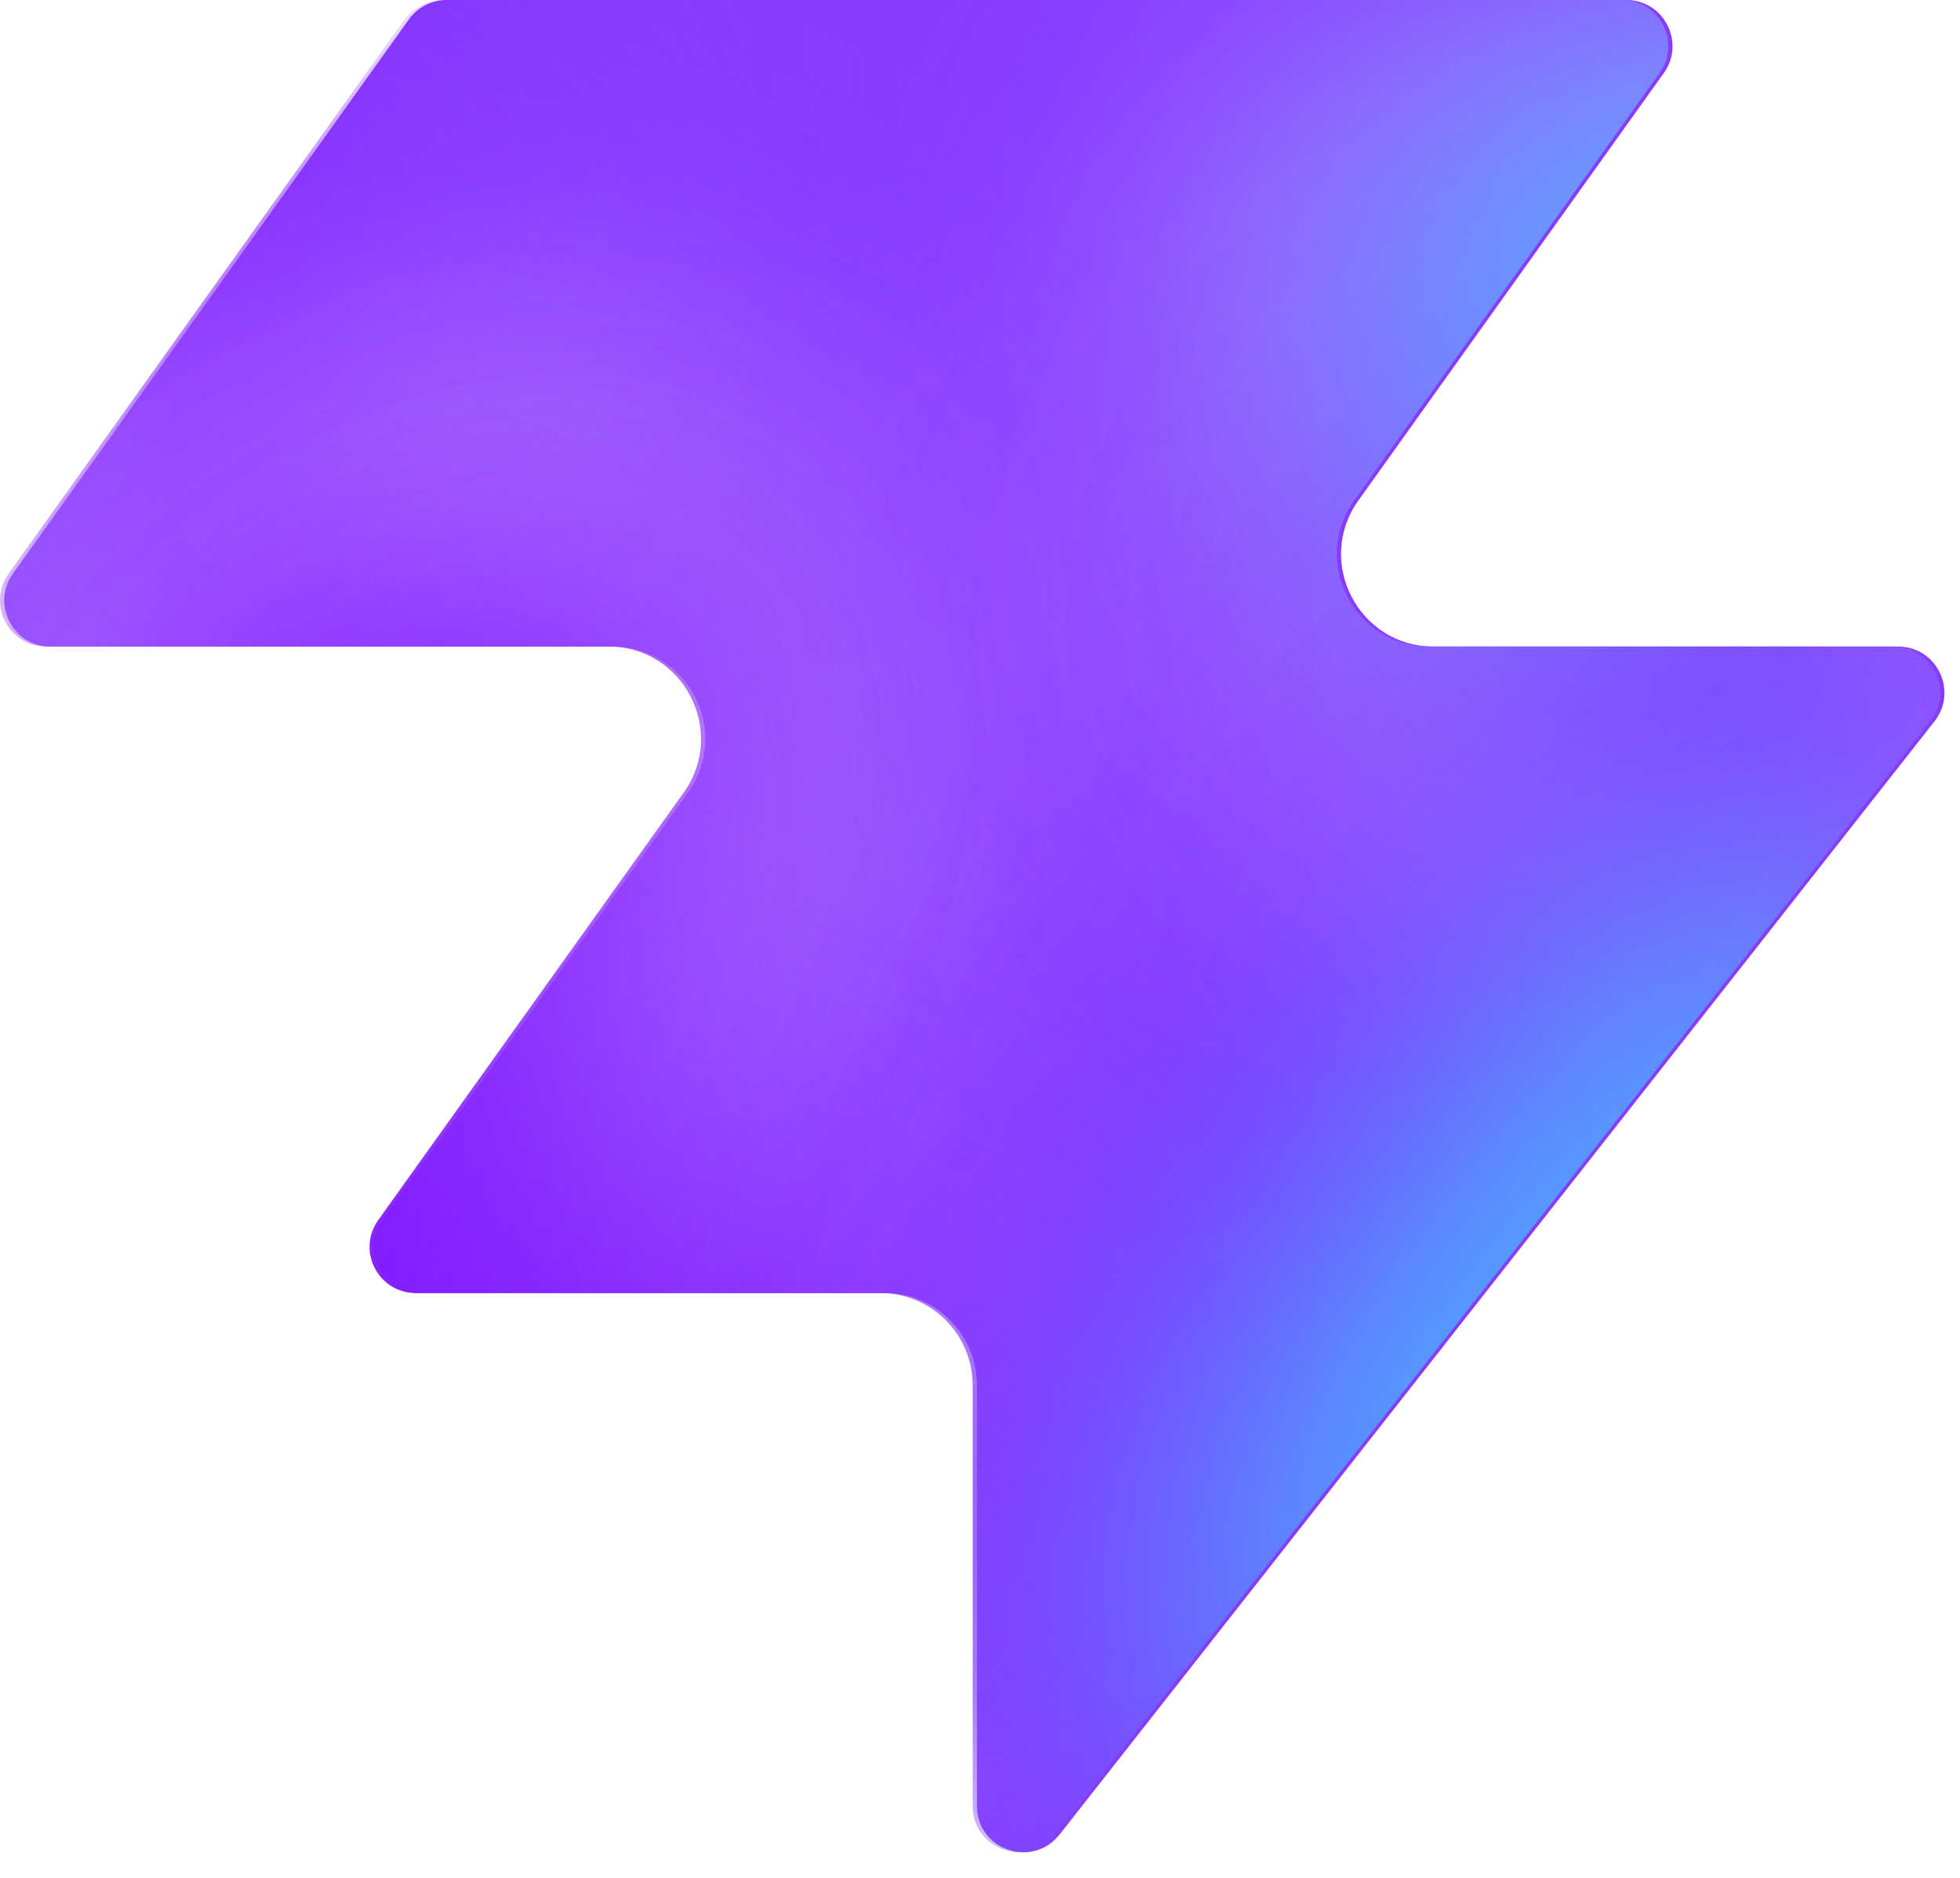
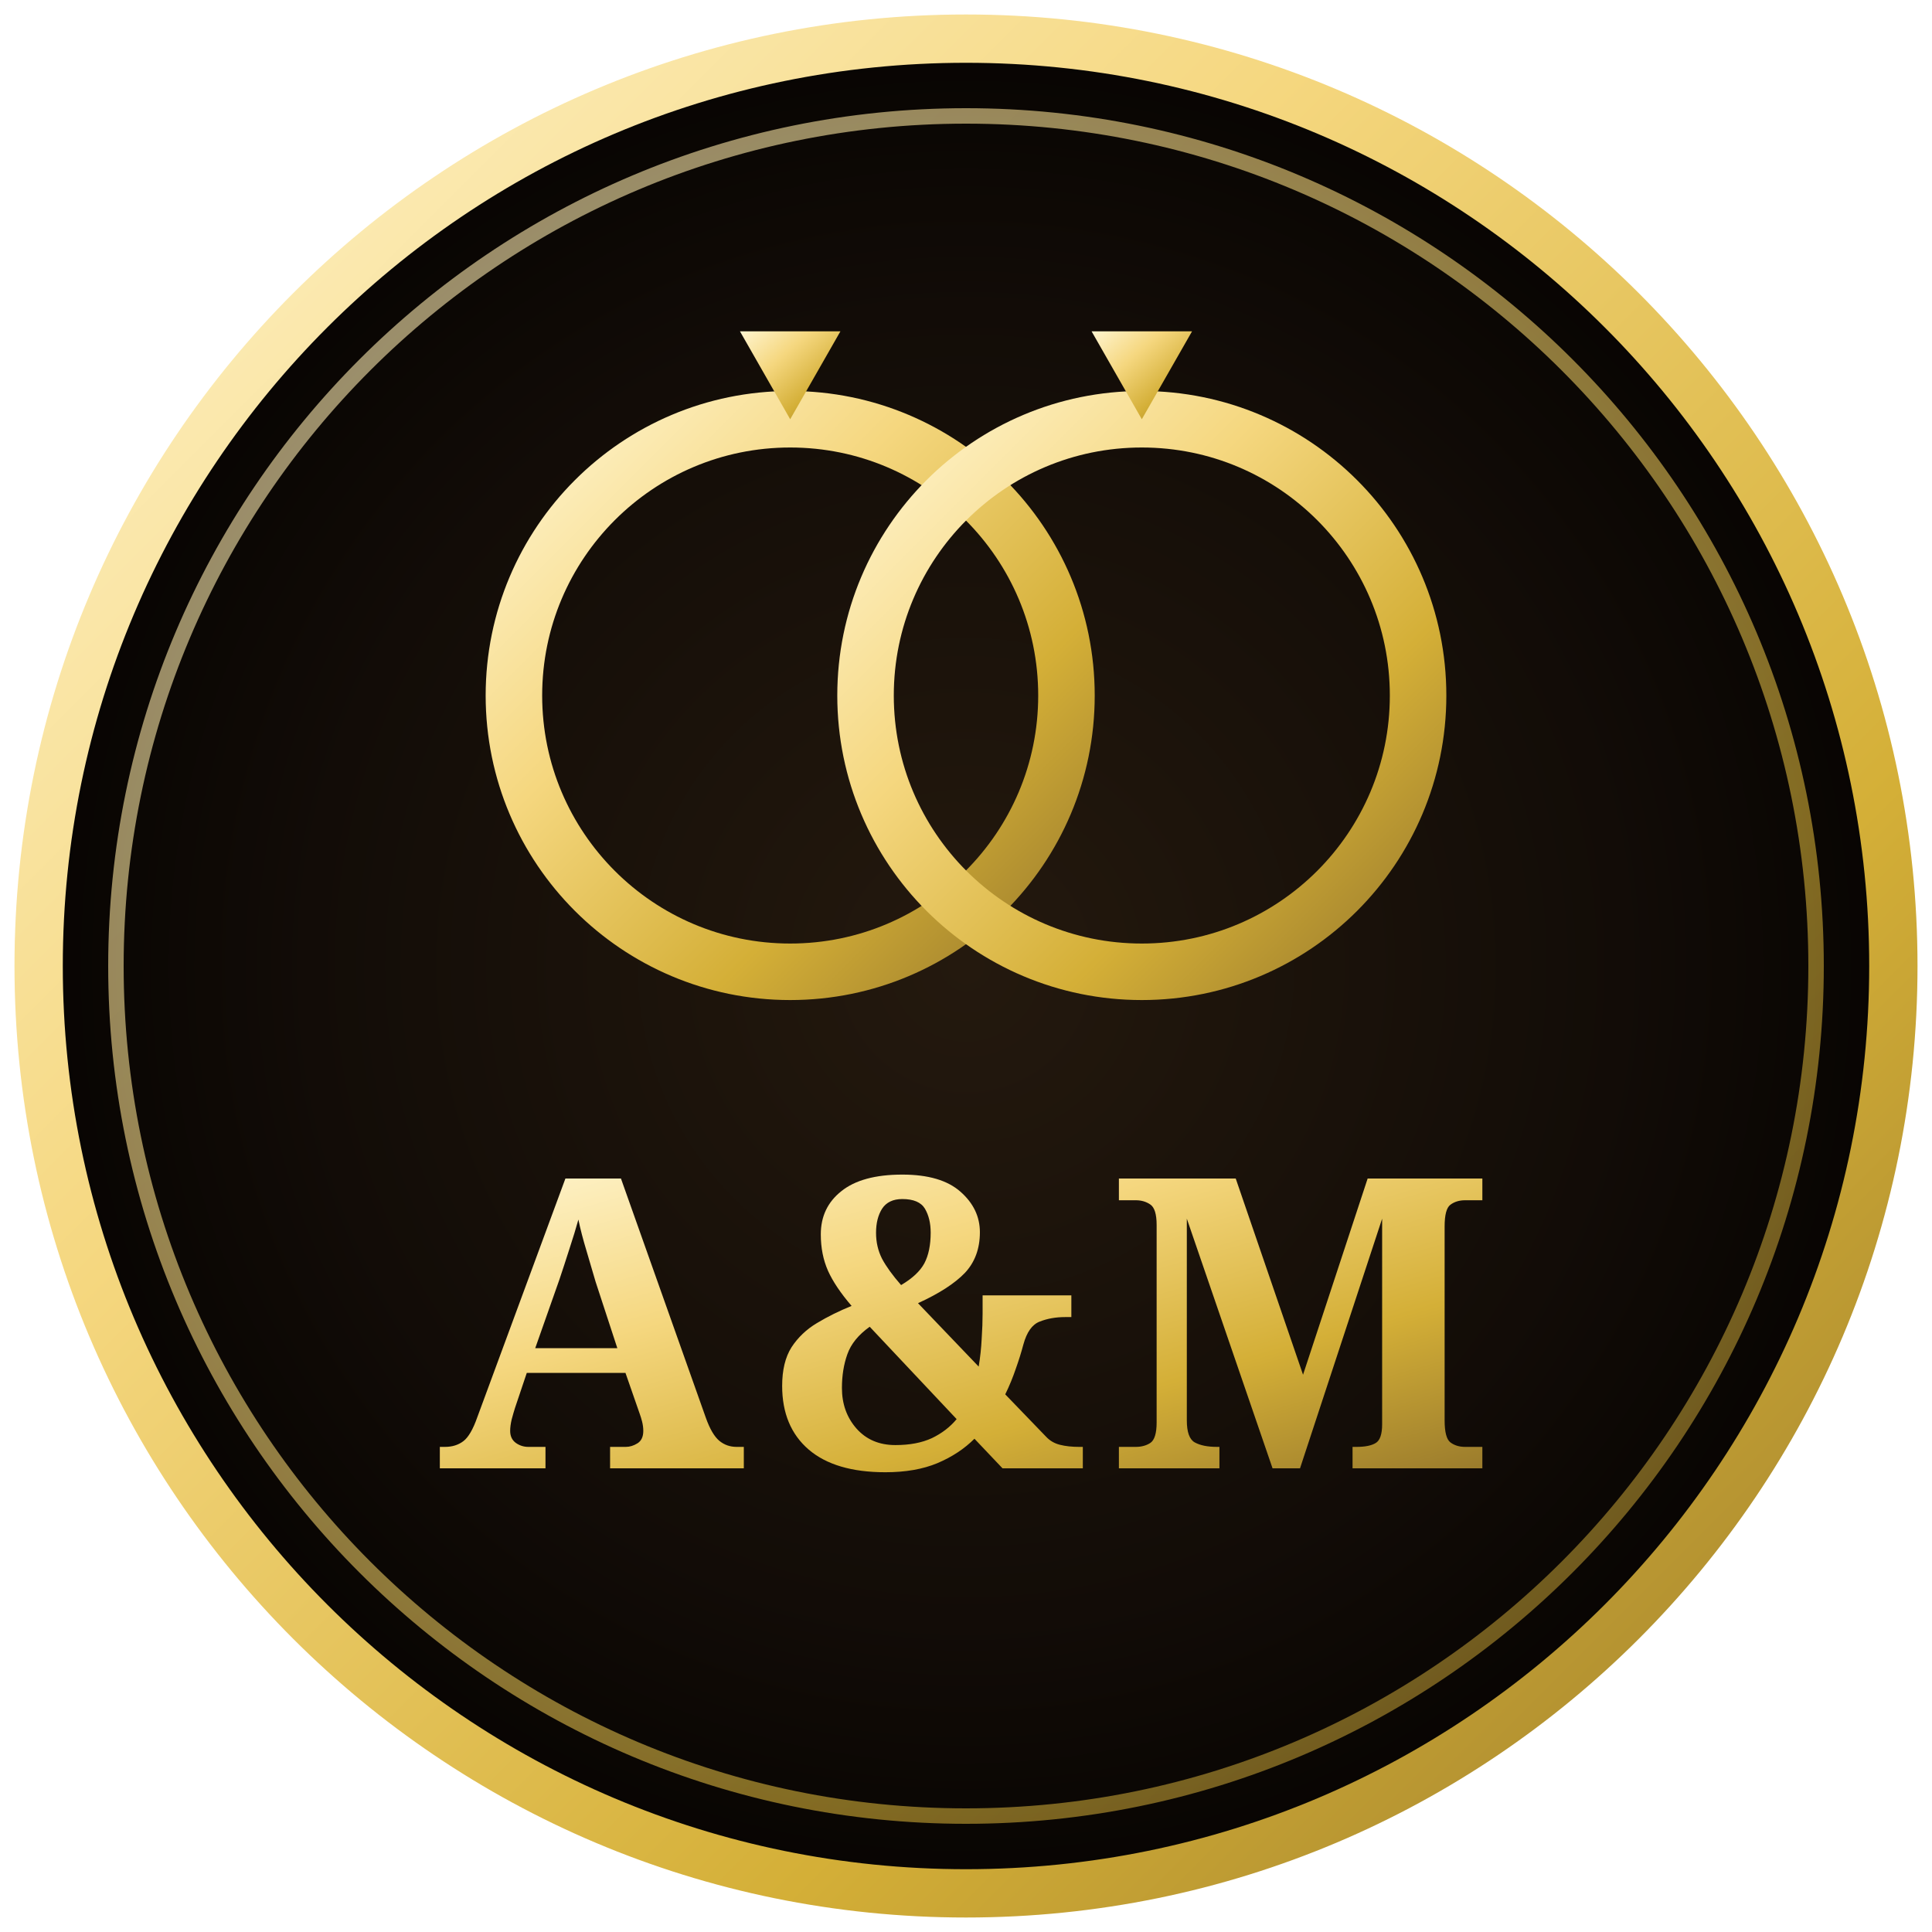
- <svg xmlns="http://www.w3.org/2000/svg" width="48" height="46" fill="none" viewBox="0 0 48 46">
-   <path fill="#863bff" d="M25.946 44.938c-.664.845-2.021.375-2.021-.698V33.937a2.26 2.26 0 0 0-2.262-2.262H10.287c-.92 0-1.456-1.04-.92-1.788l7.48-10.471c1.07-1.497 0-3.578-1.842-3.578H1.237c-.92 0-1.456-1.04-.92-1.788L10.013.474c.214-.297.556-.474.92-.474h28.894c.92 0 1.456 1.04.92 1.788l-7.48 10.471c-1.07 1.498 0 3.579 1.842 3.579h11.377c.943 0 1.473 1.088.89 1.83L25.947 44.94z" style="fill:#863bff;fill:color(display-p3 .525 .23 1);fill-opacity:1" />
-   <mask id="a" width="48" height="46" x="0" y="0" maskUnits="userSpaceOnUse" style="mask-type:alpha">
-     <path fill="#000" d="M25.842 44.938c-.664.844-2.021.375-2.021-.698V33.937a2.26 2.26 0 0 0-2.262-2.262H10.183c-.92 0-1.456-1.04-.92-1.788l7.48-10.471c1.07-1.498 0-3.579-1.842-3.579H1.133c-.92 0-1.456-1.04-.92-1.787L9.91.473c.214-.297.556-.474.92-.474h28.894c.92 0 1.456 1.04.92 1.788l-7.48 10.471c-1.07 1.498 0 3.578 1.842 3.578h11.377c.943 0 1.473 1.088.89 1.832L25.843 44.94z" style="fill:#000;fill-opacity:1" />
-   </mask>
-   <g mask="url(#a)">
-     <g filter="url(#b)">
-       <ellipse cx="5.508" cy="14.704" fill="#ede6ff" rx="5.508" ry="14.704" style="fill:#ede6ff;fill:color(display-p3 .927 .903 1);fill-opacity:1" transform="matrix(.00324 1 1 -.00324 -4.47 31.516)" />
-     </g>
-     <g filter="url(#c)">
-       <ellipse cx="10.399" cy="29.851" fill="#ede6ff" rx="10.399" ry="29.851" style="fill:#ede6ff;fill:color(display-p3 .927 .903 1);fill-opacity:1" transform="matrix(.00324 1 1 -.00324 -39.328 7.883)" />
-     </g>
-     <g filter="url(#d)">
-       <ellipse cx="5.508" cy="30.487" fill="#7e14ff" rx="5.508" ry="30.487" style="fill:#7e14ff;fill:color(display-p3 .492 .077 1);fill-opacity:1" transform="rotate(89.814 -25.913 -14.639)scale(1 -1)" />
-     </g>
-     <g filter="url(#e)">
-       <ellipse cx="5.508" cy="30.599" fill="#7e14ff" rx="5.508" ry="30.599" style="fill:#7e14ff;fill:color(display-p3 .492 .077 1);fill-opacity:1" transform="rotate(89.814 -32.644 -3.334)scale(1 -1)" />
-     </g>
-     <g filter="url(#f)">
-       <ellipse cx="5.508" cy="30.599" fill="#7e14ff" rx="5.508" ry="30.599" style="fill:#7e14ff;fill:color(display-p3 .492 .077 1);fill-opacity:1" transform="matrix(.00324 1 1 -.00324 -34.34 30.47)" />
-     </g>
-     <g filter="url(#g)">
-       <ellipse cx="14.072" cy="22.078" fill="#ede6ff" rx="14.072" ry="22.078" style="fill:#ede6ff;fill:color(display-p3 .927 .903 1);fill-opacity:1" transform="rotate(93.35 24.506 48.493)scale(-1 1)" />
-     </g>
-     <g filter="url(#h)">
-       <ellipse cx="3.47" cy="21.501" fill="#7e14ff" rx="3.47" ry="21.501" style="fill:#7e14ff;fill:color(display-p3 .492 .077 1);fill-opacity:1" transform="rotate(89.009 28.708 47.59)scale(-1 1)" />
-     </g>
-     <g filter="url(#i)">
-       <ellipse cx="3.47" cy="21.501" fill="#7e14ff" rx="3.47" ry="21.501" style="fill:#7e14ff;fill:color(display-p3 .492 .077 1);fill-opacity:1" transform="rotate(89.009 28.708 47.59)scale(-1 1)" />
-     </g>
-     <g filter="url(#j)">
-       <ellipse cx=".387" cy="8.972" fill="#7e14ff" rx="4.407" ry="29.108" style="fill:#7e14ff;fill:color(display-p3 .492 .077 1);fill-opacity:1" transform="rotate(39.51 .387 8.972)" />
-     </g>
-     <g filter="url(#k)">
-       <ellipse cx="47.523" cy="-6.092" fill="#7e14ff" rx="4.407" ry="29.108" style="fill:#7e14ff;fill:color(display-p3 .492 .077 1);fill-opacity:1" transform="rotate(37.892 47.523 -6.092)" />
-     </g>
-     <g filter="url(#l)">
-       <ellipse cx="41.412" cy="6.333" fill="#47bfff" rx="5.971" ry="9.665" style="fill:#47bfff;fill:color(display-p3 .28 .748 1);fill-opacity:1" transform="rotate(37.892 41.412 6.333)" />
-     </g>
-     <g filter="url(#m)">
-       <ellipse cx="-1.879" cy="38.332" fill="#7e14ff" rx="4.407" ry="29.108" style="fill:#7e14ff;fill:color(display-p3 .492 .077 1);fill-opacity:1" transform="rotate(37.892 -1.88 38.332)" />
-     </g>
-     <g filter="url(#n)">
-       <ellipse cx="-1.879" cy="38.332" fill="#7e14ff" rx="4.407" ry="29.108" style="fill:#7e14ff;fill:color(display-p3 .492 .077 1);fill-opacity:1" transform="rotate(37.892 -1.88 38.332)" />
-     </g>
-     <g filter="url(#o)">
-       <ellipse cx="35.651" cy="29.907" fill="#7e14ff" rx="4.407" ry="29.108" style="fill:#7e14ff;fill:color(display-p3 .492 .077 1);fill-opacity:1" transform="rotate(37.892 35.651 29.907)" />
-     </g>
-     <g filter="url(#p)">
-       <ellipse cx="38.418" cy="32.4" fill="#47bfff" rx="5.971" ry="15.297" style="fill:#47bfff;fill:color(display-p3 .28 .748 1);fill-opacity:1" transform="rotate(37.892 38.418 32.4)" />
-     </g>
+ <svg xmlns="http://www.w3.org/2000/svg" viewBox="0 0 100 100" width="100" height="100">
+   <defs>
+     <radialGradient id="gold-bg" cx="50%" cy="50%" r="50%">
+       <stop offset="0%" stop-color="#24190e" />
+       <stop offset="70%" stop-color="#120c07" />
+       <stop offset="100%" stop-color="#070402" />
+     </radialGradient>
+     <linearGradient id="gold-grad" x1="0%" y1="0%" x2="100%" y2="100%">
+       <stop offset="0%" stop-color="#fff5d0" />
+       <stop offset="35%" stop-color="#f5d77f" />
+       <stop offset="70%" stop-color="#d4af37" />
+       <stop offset="100%" stop-color="#9a7b2c" />
+     </linearGradient>
+   </defs>
+   <circle cx="50" cy="50" r="48" fill="url(#gold-bg)" stroke="url(#gold-grad)" stroke-width="2.5" />
+   <circle cx="50" cy="50" r="44" fill="none" stroke="url(#gold-grad)" stroke-width="0.8" opacity="0.6" />
+   <g transform="translate(50, 36) scale(0.65)">
+     <circle cx="-14" cy="0" r="22" fill="none" stroke="url(#gold-grad)" stroke-width="4.5" />
+     <circle cx="14" cy="0" r="22" fill="none" stroke="url(#gold-grad)" stroke-width="4.5" />
+     <polygon points="-14,-22 -18,-29 -10,-29" fill="url(#gold-grad)" />
+     <polygon points="14,-22 10,-29 18,-29" fill="url(#gold-grad)" />
  </g>
-   <defs>
-     <filter id="b" width="60.045" height="41.654" x="-19.77" y="16.149" color-interpolation-filters="sRGB" filterUnits="userSpaceOnUse">
-       <feFlood flood-opacity="0" result="BackgroundImageFix" />
-       <feBlend in="SourceGraphic" in2="BackgroundImageFix" result="shape" />
-       <feGaussianBlur result="effect1_foregroundBlur_2002_17158" stdDeviation="7.659" />
-     </filter>
-     <filter id="c" width="90.34" height="51.437" x="-54.613" y="-7.533" color-interpolation-filters="sRGB" filterUnits="userSpaceOnUse">
-       <feFlood flood-opacity="0" result="BackgroundImageFix" />
-       <feBlend in="SourceGraphic" in2="BackgroundImageFix" result="shape" />
-       <feGaussianBlur result="effect1_foregroundBlur_2002_17158" stdDeviation="7.659" />
-     </filter>
-     <filter id="d" width="79.355" height="29.4" x="-49.64" y="2.03" color-interpolation-filters="sRGB" filterUnits="userSpaceOnUse">
-       <feFlood flood-opacity="0" result="BackgroundImageFix" />
-       <feBlend in="SourceGraphic" in2="BackgroundImageFix" result="shape" />
-       <feGaussianBlur result="effect1_foregroundBlur_2002_17158" stdDeviation="4.596" />
-     </filter>
-     <filter id="e" width="79.579" height="29.4" x="-45.045" y="20.029" color-interpolation-filters="sRGB" filterUnits="userSpaceOnUse">
-       <feFlood flood-opacity="0" result="BackgroundImageFix" />
-       <feBlend in="SourceGraphic" in2="BackgroundImageFix" result="shape" />
-       <feGaussianBlur result="effect1_foregroundBlur_2002_17158" stdDeviation="4.596" />
-     </filter>
-     <filter id="f" width="79.579" height="29.4" x="-43.513" y="21.178" color-interpolation-filters="sRGB" filterUnits="userSpaceOnUse">
-       <feFlood flood-opacity="0" result="BackgroundImageFix" />
-       <feBlend in="SourceGraphic" in2="BackgroundImageFix" result="shape" />
-       <feGaussianBlur result="effect1_foregroundBlur_2002_17158" stdDeviation="4.596" />
-     </filter>
-     <filter id="g" width="74.749" height="58.852" x="15.756" y="-17.901" color-interpolation-filters="sRGB" filterUnits="userSpaceOnUse">
-       <feFlood flood-opacity="0" result="BackgroundImageFix" />
-       <feBlend in="SourceGraphic" in2="BackgroundImageFix" result="shape" />
-       <feGaussianBlur result="effect1_foregroundBlur_2002_17158" stdDeviation="7.659" />
-     </filter>
-     <filter id="h" width="61.377" height="25.362" x="23.548" y="2.284" color-interpolation-filters="sRGB" filterUnits="userSpaceOnUse">
-       <feFlood flood-opacity="0" result="BackgroundImageFix" />
-       <feBlend in="SourceGraphic" in2="BackgroundImageFix" result="shape" />
-       <feGaussianBlur result="effect1_foregroundBlur_2002_17158" stdDeviation="4.596" />
-     </filter>
-     <filter id="i" width="61.377" height="25.362" x="23.548" y="2.284" color-interpolation-filters="sRGB" filterUnits="userSpaceOnUse">
-       <feFlood flood-opacity="0" result="BackgroundImageFix" />
-       <feBlend in="SourceGraphic" in2="BackgroundImageFix" result="shape" />
-       <feGaussianBlur result="effect1_foregroundBlur_2002_17158" stdDeviation="4.596" />
-     </filter>
-     <filter id="j" width="56.045" height="63.649" x="-27.636" y="-22.853" color-interpolation-filters="sRGB" filterUnits="userSpaceOnUse">
-       <feFlood flood-opacity="0" result="BackgroundImageFix" />
-       <feBlend in="SourceGraphic" in2="BackgroundImageFix" result="shape" />
-       <feGaussianBlur result="effect1_foregroundBlur_2002_17158" stdDeviation="4.596" />
-     </filter>
-     <filter id="k" width="54.814" height="64.646" x="20.116" y="-38.415" color-interpolation-filters="sRGB" filterUnits="userSpaceOnUse">
-       <feFlood flood-opacity="0" result="BackgroundImageFix" />
-       <feBlend in="SourceGraphic" in2="BackgroundImageFix" result="shape" />
-       <feGaussianBlur result="effect1_foregroundBlur_2002_17158" stdDeviation="4.596" />
-     </filter>
-     <filter id="l" width="33.541" height="35.313" x="24.641" y="-11.323" color-interpolation-filters="sRGB" filterUnits="userSpaceOnUse">
-       <feFlood flood-opacity="0" result="BackgroundImageFix" />
-       <feBlend in="SourceGraphic" in2="BackgroundImageFix" result="shape" />
-       <feGaussianBlur result="effect1_foregroundBlur_2002_17158" stdDeviation="4.596" />
-     </filter>
-     <filter id="m" width="54.814" height="64.646" x="-29.286" y="6.009" color-interpolation-filters="sRGB" filterUnits="userSpaceOnUse">
-       <feFlood flood-opacity="0" result="BackgroundImageFix" />
-       <feBlend in="SourceGraphic" in2="BackgroundImageFix" result="shape" />
-       <feGaussianBlur result="effect1_foregroundBlur_2002_17158" stdDeviation="4.596" />
-     </filter>
-     <filter id="n" width="54.814" height="64.646" x="-29.286" y="6.009" color-interpolation-filters="sRGB" filterUnits="userSpaceOnUse">
-       <feFlood flood-opacity="0" result="BackgroundImageFix" />
-       <feBlend in="SourceGraphic" in2="BackgroundImageFix" result="shape" />
-       <feGaussianBlur result="effect1_foregroundBlur_2002_17158" stdDeviation="4.596" />
-     </filter>
-     <filter id="o" width="54.814" height="64.646" x="8.244" y="-2.416" color-interpolation-filters="sRGB" filterUnits="userSpaceOnUse">
-       <feFlood flood-opacity="0" result="BackgroundImageFix" />
-       <feBlend in="SourceGraphic" in2="BackgroundImageFix" result="shape" />
-       <feGaussianBlur result="effect1_foregroundBlur_2002_17158" stdDeviation="4.596" />
-     </filter>
-     <filter id="p" width="39.409" height="43.623" x="18.713" y="10.588" color-interpolation-filters="sRGB" filterUnits="userSpaceOnUse">
-       <feFlood flood-opacity="0" result="BackgroundImageFix" />
-       <feBlend in="SourceGraphic" in2="BackgroundImageFix" result="shape" />
-       <feGaussianBlur result="effect1_foregroundBlur_2002_17158" stdDeviation="4.596" />
-     </filter>
-   </defs>
+   <text x="50" y="76" text-anchor="middle" font-family="Georgia, 'Cormorant Garamond', serif" font-weight="bold" font-size="21" fill="url(#gold-grad)" letter-spacing="1">
+     A&amp;M
+   </text>
</svg>
